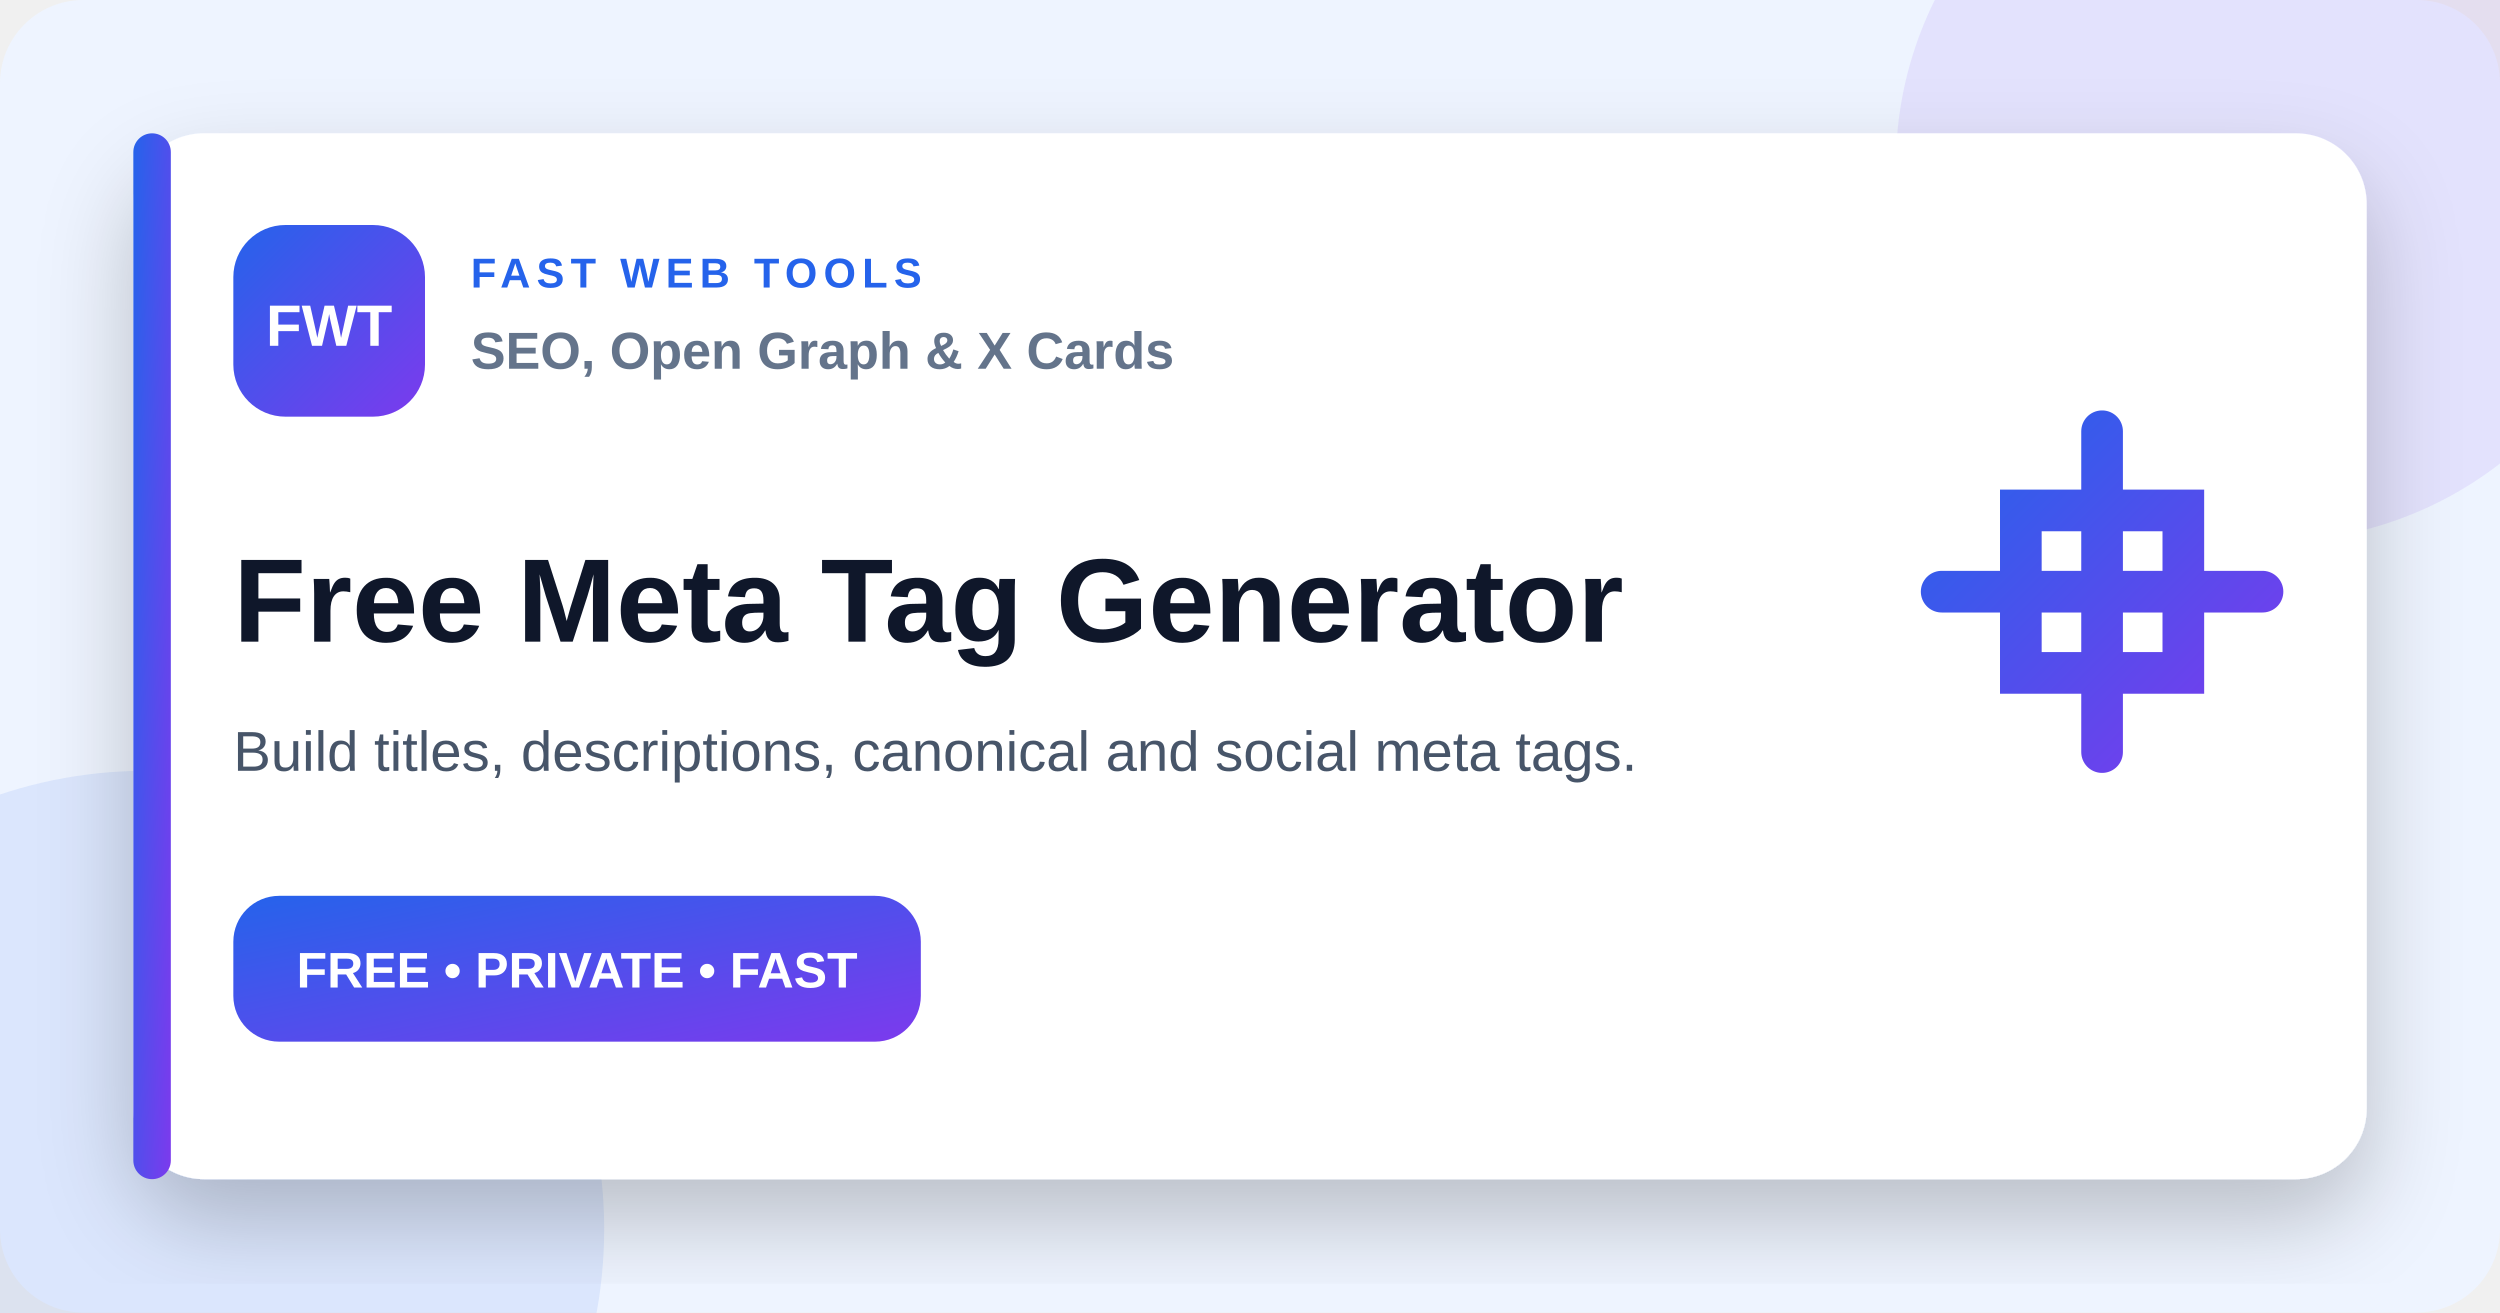
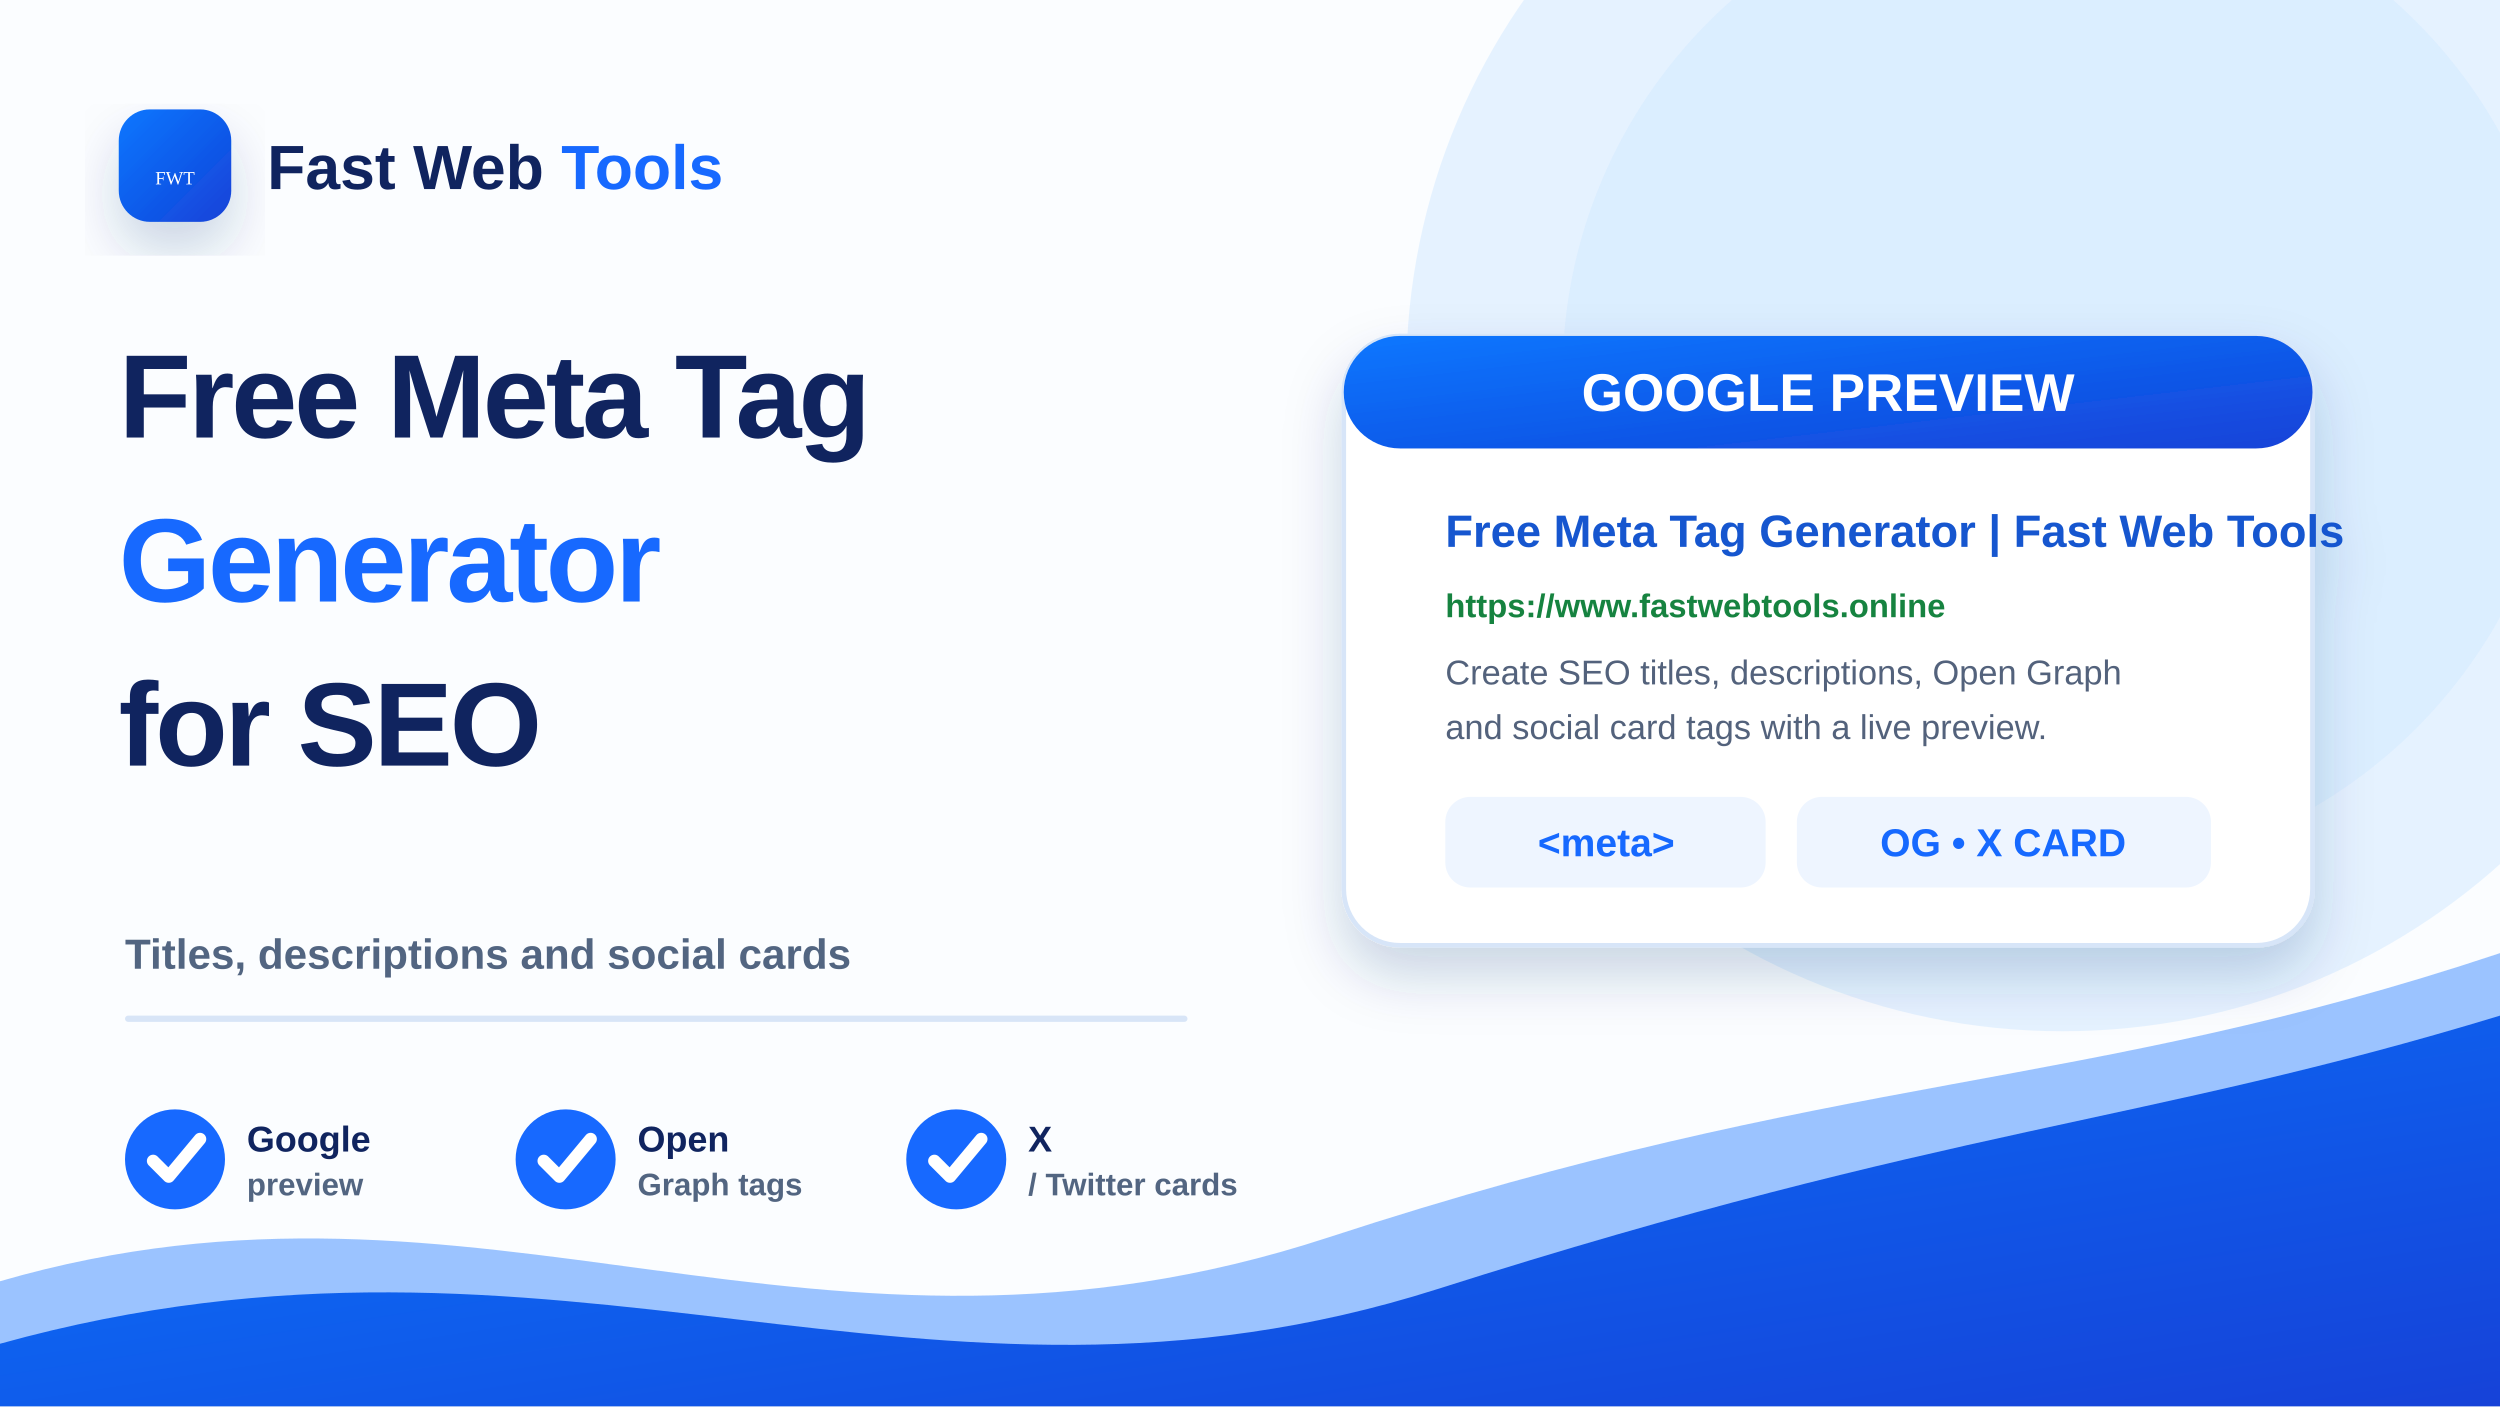
- <svg xmlns="http://www.w3.org/2000/svg" width="1200" height="630" viewBox="0 0 1200 630" role="img" aria-labelledby="title desc">
+ <svg xmlns="http://www.w3.org/2000/svg" width="1600" height="900" viewBox="0 0 1600 900" role="img" aria-labelledby="title desc">
  <defs>
-     <linearGradient id="g" x1="0" y1="0" x2="1" y2="1">
-       <stop stop-color="#2563eb" />
-       <stop offset="1" stop-color="#7c3aed" />
+     <linearGradient id="blue" x1="0" y1="0" x2="1" y2="1">
+       <stop stop-color="#0877ff" />
+       <stop offset="1" stop-color="#1642d8" />
    </linearGradient>
-     <filter id="s">
-       <feDropShadow dx="0" dy="20" stdDeviation="22" flood-opacity=".22" />
+     <linearGradient id="red" x1="0" y1="0" x2="1" y2="1">
+       <stop stop-color="#ff3c45" />
+       <stop offset="1" stop-color="#d90008" />
+     </linearGradient>
+     <filter id="shadow" x="-30%" y="-30%" width="160%" height="160%">
+       <feDropShadow dx="0" dy="18" stdDeviation="18" flood-color="#0b3475" flood-opacity=".20" />
    </filter>
+     <marker id="arrow" markerWidth="7" markerHeight="7" refX="6" refY="3.5" orient="auto">
+       <path d="M0 0L7 3.5 0 7z" fill="#1769ff" />
+     </marker>
+     <style>.brand{font:900 40px Arial;fill:#10245f}.brandBlue{fill:#1769ff}.hero{font:900 76px Arial;letter-spacing:-2px}.sub{font:700 27px Arial;fill:#526581}.feature{font:900 23px Arial;fill:#10245f}.feature2{font:700 20px Arial;fill:#526581}.tag{font:900 34px Arial;fill:white}.badgeText{font:900 30px Arial;fill:#1769ff}.smallStrong{font:900 30px Arial;fill:#10245f}.caseBig{font:900 54px Arial;fill:#1769ff}.urlText{font:700 22px Arial;fill:#163568}.statusGreen{font:900 28px Arial;fill:#16a34a}.metaBlue{font:700 29px Arial;fill:#1557cf}.metaUrl{font:600 21px Arial;fill:#16833f}.metaBody{font:500 22px Arial;fill:#53627b}.codeText{font:900 25px Arial;fill:#1769ff}</style>
  </defs>
-   <rect width="1200" height="630" rx="40" fill="#eef4ff" />
-   <circle cx="1090" cy="80" r="180" fill="#7c3aed" opacity=".10" />
-   <circle cx="70" cy="590" r="220" fill="#2563eb" opacity=".10" />
-   <rect x="64" y="64" width="1072" height="502" rx="34" fill="white" filter="url(#s)" />
-   <rect x="64" y="64" width="18" height="502" rx="9" fill="url(#g)" />
-   <rect x="112" y="108" width="92" height="92" rx="25" fill="url(#g)" />
-   <text x="158" y="166" text-anchor="middle" font-family="Arial" font-size="28" font-weight="800" fill="white">FWT</text>
-   <text x="226" y="138" font-family="Arial" font-size="20" font-weight="800" letter-spacing="3" fill="#2563eb">FAST WEB TOOLS</text>
-   <text x="226" y="177" font-family="Arial" font-size="25" font-weight="700" fill="#64748b">SEO, Open Graph &amp; X Cards</text>
-   <text x="112" y="308" font-family="Arial" font-size="57" font-weight="800" fill="#0f172a">Free Meta Tag Generator</text>
-   <text x="112" y="370" font-family="Arial" font-size="27" fill="#475569">Build titles, descriptions, canonical and social meta tags.</text>
-   <rect x="112" y="430" width="330" height="70" rx="22" fill="url(#g)" />
-   <text x="277" y="474" text-anchor="middle" font-family="Arial" font-size="24" font-weight="800" fill="white">FREE • PRIVATE • FAST</text>
-   <path d="M970 245h78v78h-78z M932 284h154 M1009 207v154" stroke="url(#g)" stroke-width="20" stroke-linecap="round" fill="none" />
+   <rect width="1600" height="900" fill="#fbfdff" />
+   <circle cx="1320" cy="240" r="420" fill="#e5f2ff" />
+   <circle cx="1320" cy="240" r="320" fill="#d8ecff" opacity=".75" />
+   <path d="M0 820C310 730 520 900 850 792S1330 700 1600 610V900H0z" fill="#257dff" opacity=".45" />
+   <path d="M0 860C360 760 590 930 920 825S1370 720 1600 650V900H0z" fill="url(#blue)" />
+   <g transform="translate(76,70)">
+     <rect width="72" height="72" rx="20" fill="url(#blue)" filter="url(#shadow)" />
+     <text x="36" y="48" text-anchor="middle" font="900 25px Arial" fill="white">FWT</text>
+     <text x="95" y="51" class="brand">Fast Web <tspan class="brandBlue">Tools</tspan>
+     </text>
+   </g>
+   <text x="76" y="280" class="hero" fill="#10245f">Free Meta Tag</text>
+   <text x="76" y="385" class="hero" fill="#1769ff">Generator</text>
+   <text x="76" y="490" class="hero" fill="#10245f">for SEO</text>
+   <text x="80" y="620" class="sub">Titles, descriptions and social cards</text>
+   <rect x="80" y="650" width="680" height="4" rx="2" fill="#d8e5f7" />
+   <g transform="translate(80,710)">
+     <circle cx="32" cy="32" r="32" fill="#1769ff" />
+     <path d="M18 33l10 10 20-24" stroke="white" stroke-width="8" fill="none" stroke-linecap="round" stroke-linejoin="round" />
+     <text x="78" y="27" class="feature">Google</text>
+     <text x="78" y="55" class="feature2">preview</text>
+   </g>
+   <g transform="translate(330,710)">
+     <circle cx="32" cy="32" r="32" fill="#1769ff" />
+     <path d="M18 33l10 10 20-24" stroke="white" stroke-width="8" fill="none" stroke-linecap="round" stroke-linejoin="round" />
+     <text x="78" y="27" class="feature">Open</text>
+     <text x="78" y="55" class="feature2">Graph tags</text>
+   </g>
+   <g transform="translate(580,710)">
+     <circle cx="32" cy="32" r="32" fill="#1769ff" />
+     <path d="M18 33l10 10 20-24" stroke="white" stroke-width="8" fill="none" stroke-linecap="round" stroke-linejoin="round" />
+     <text x="78" y="27" class="feature">X</text>
+     <text x="78" y="55" class="feature2">/ Twitter cards</text>
+   </g>
+   <g filter="url(#shadow)">
+     <rect x="860" y="215" width="620" height="390" rx="36" fill="white" stroke="#d7e5f8" stroke-width="3" />
+     <rect x="860" y="215" width="620" height="72" rx="36" fill="url(#blue)" />
+     <text x="1170" y="263" text-anchor="middle" class="tag">GOOGLE PREVIEW</text>
+     <text x="925" y="350" class="metaBlue">Free Meta Tag Generator | Fast Web Tools</text>
+     <text x="925" y="395" class="metaUrl">https://www.fastwebtools.online</text>
+     <text x="925" y="438" class="metaBody">Create SEO titles, descriptions, Open Graph</text>
+     <text x="925" y="473" class="metaBody">and social card tags with a live preview.</text>
+     <rect x="925" y="510" width="205" height="58" rx="16" fill="#eef5ff" />
+     <text x="1028" y="548" text-anchor="middle" class="codeText">&lt;meta&gt;</text>
+     <rect x="1150" y="510" width="265" height="58" rx="16" fill="#eef5ff" />
+     <text x="1282" y="548" text-anchor="middle" class="codeText">OG • X CARD</text>
+   </g>
</svg>
